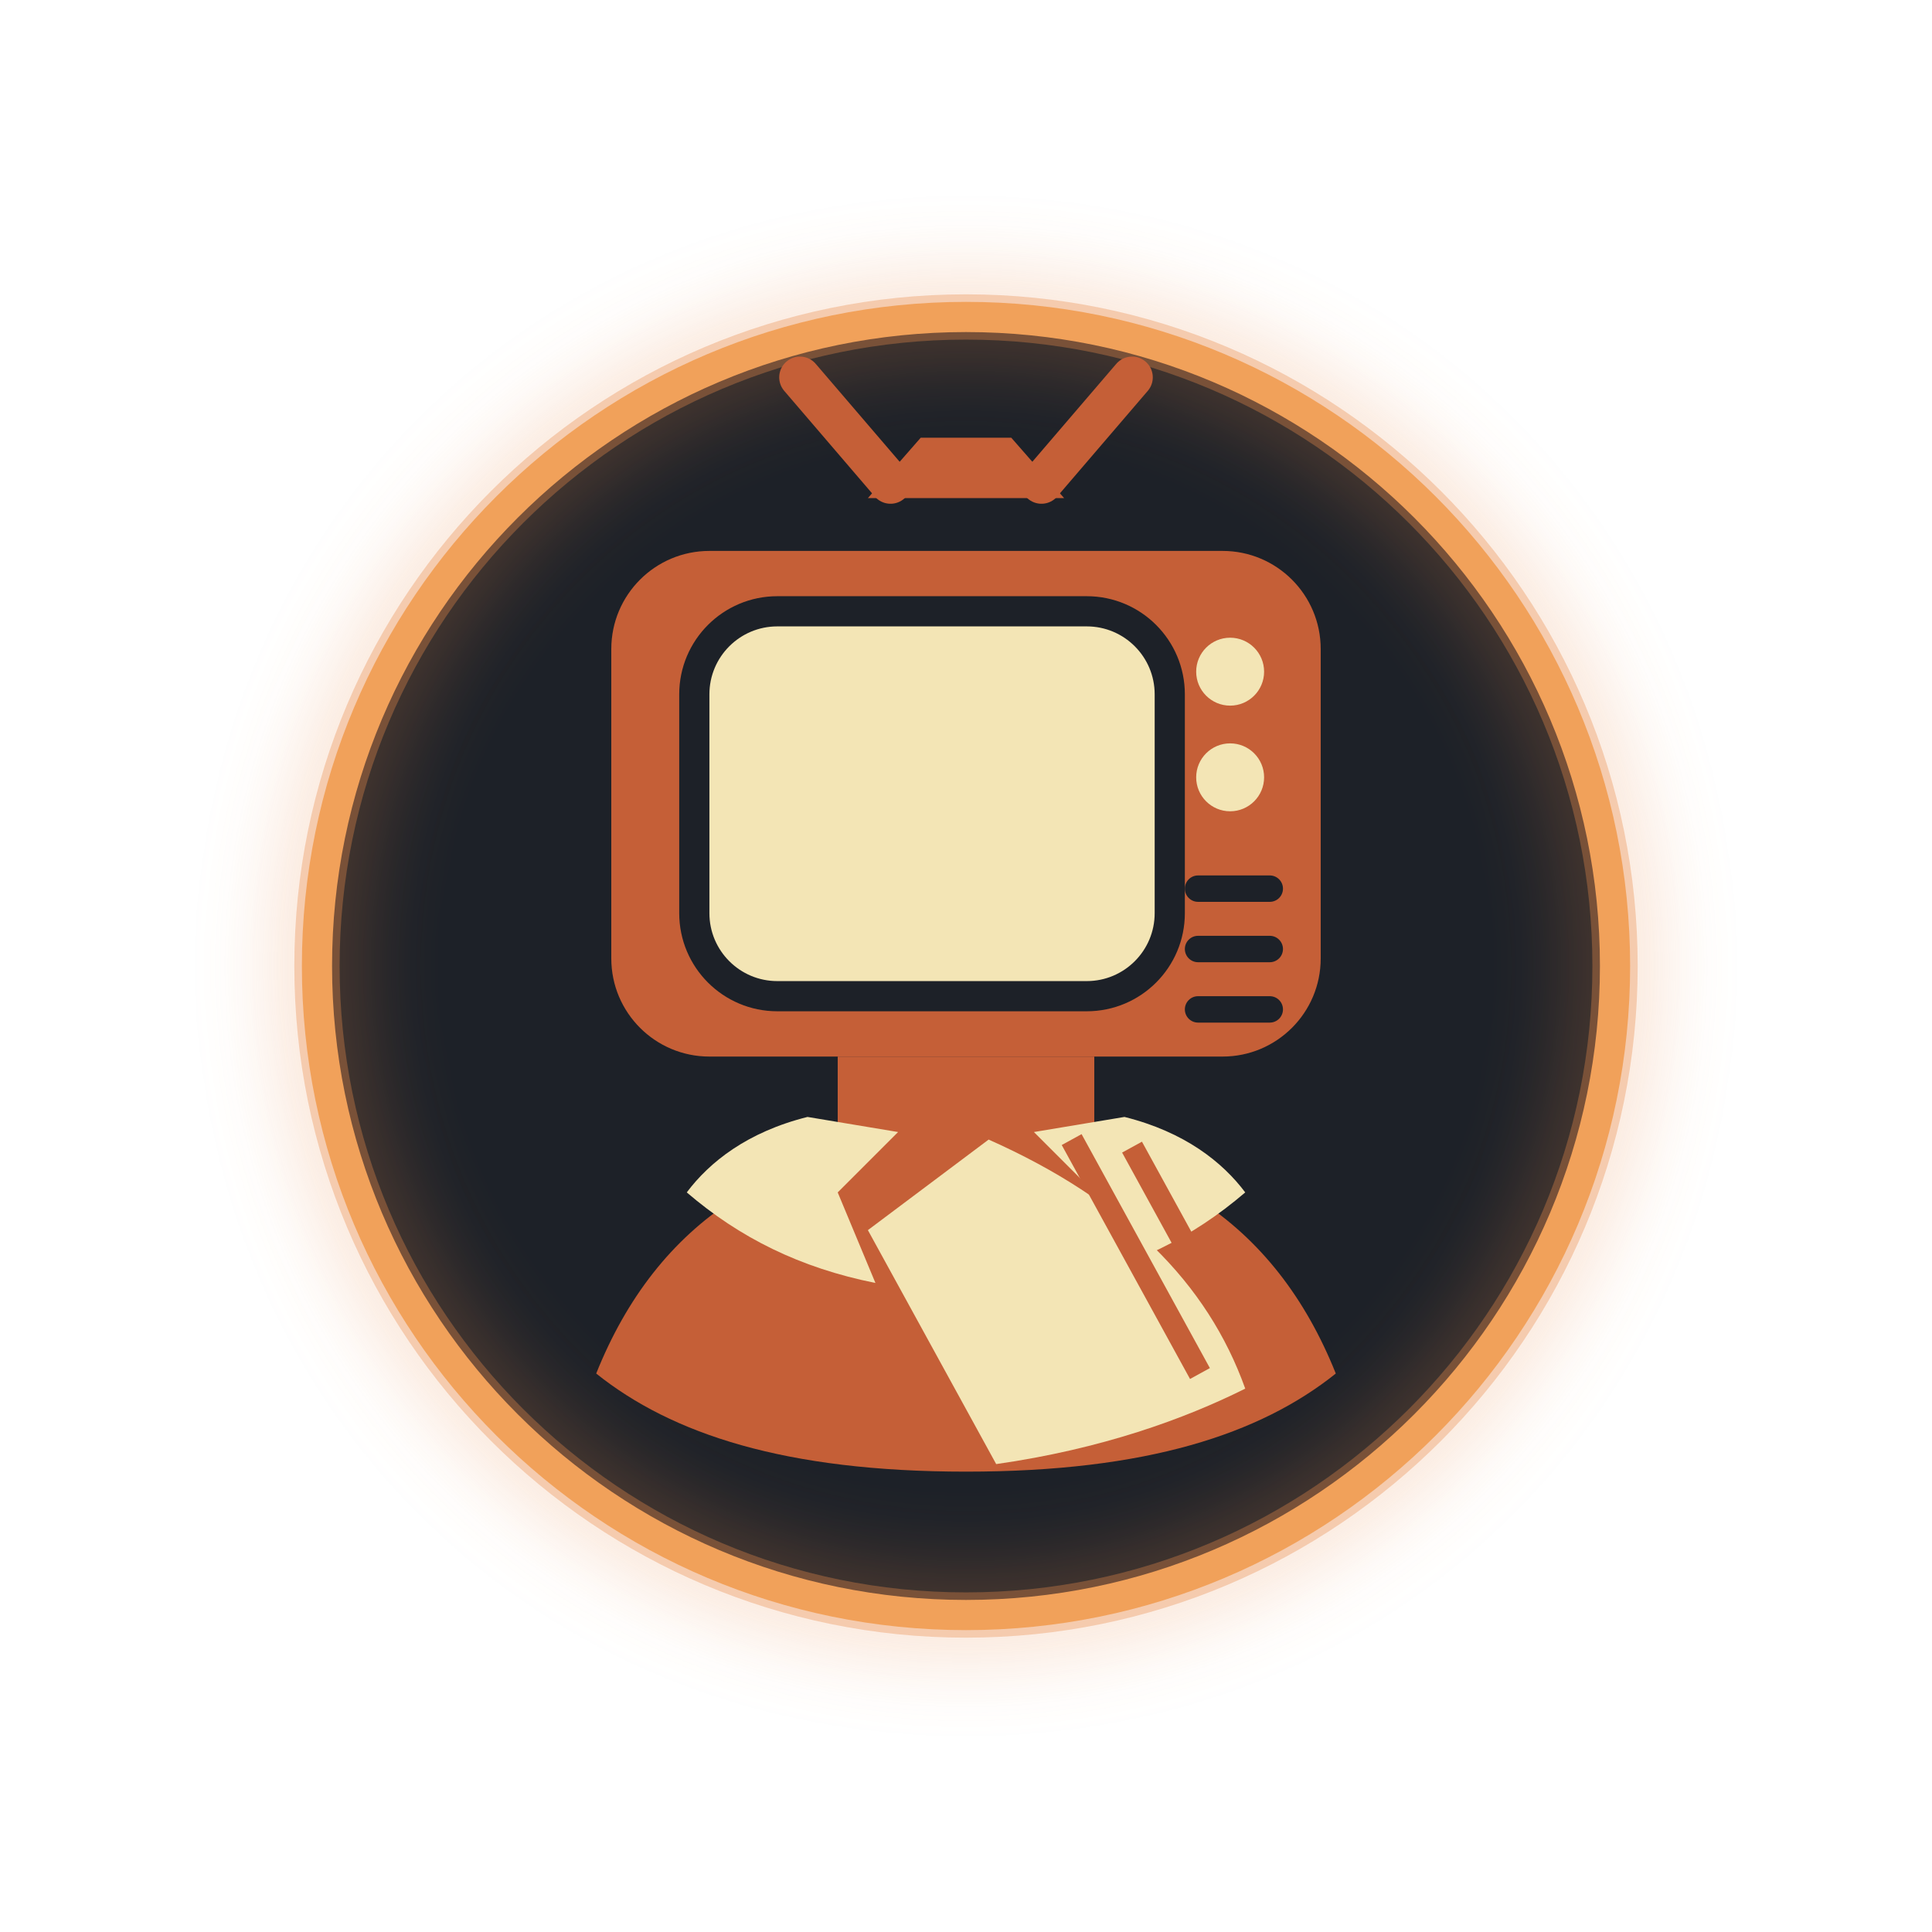
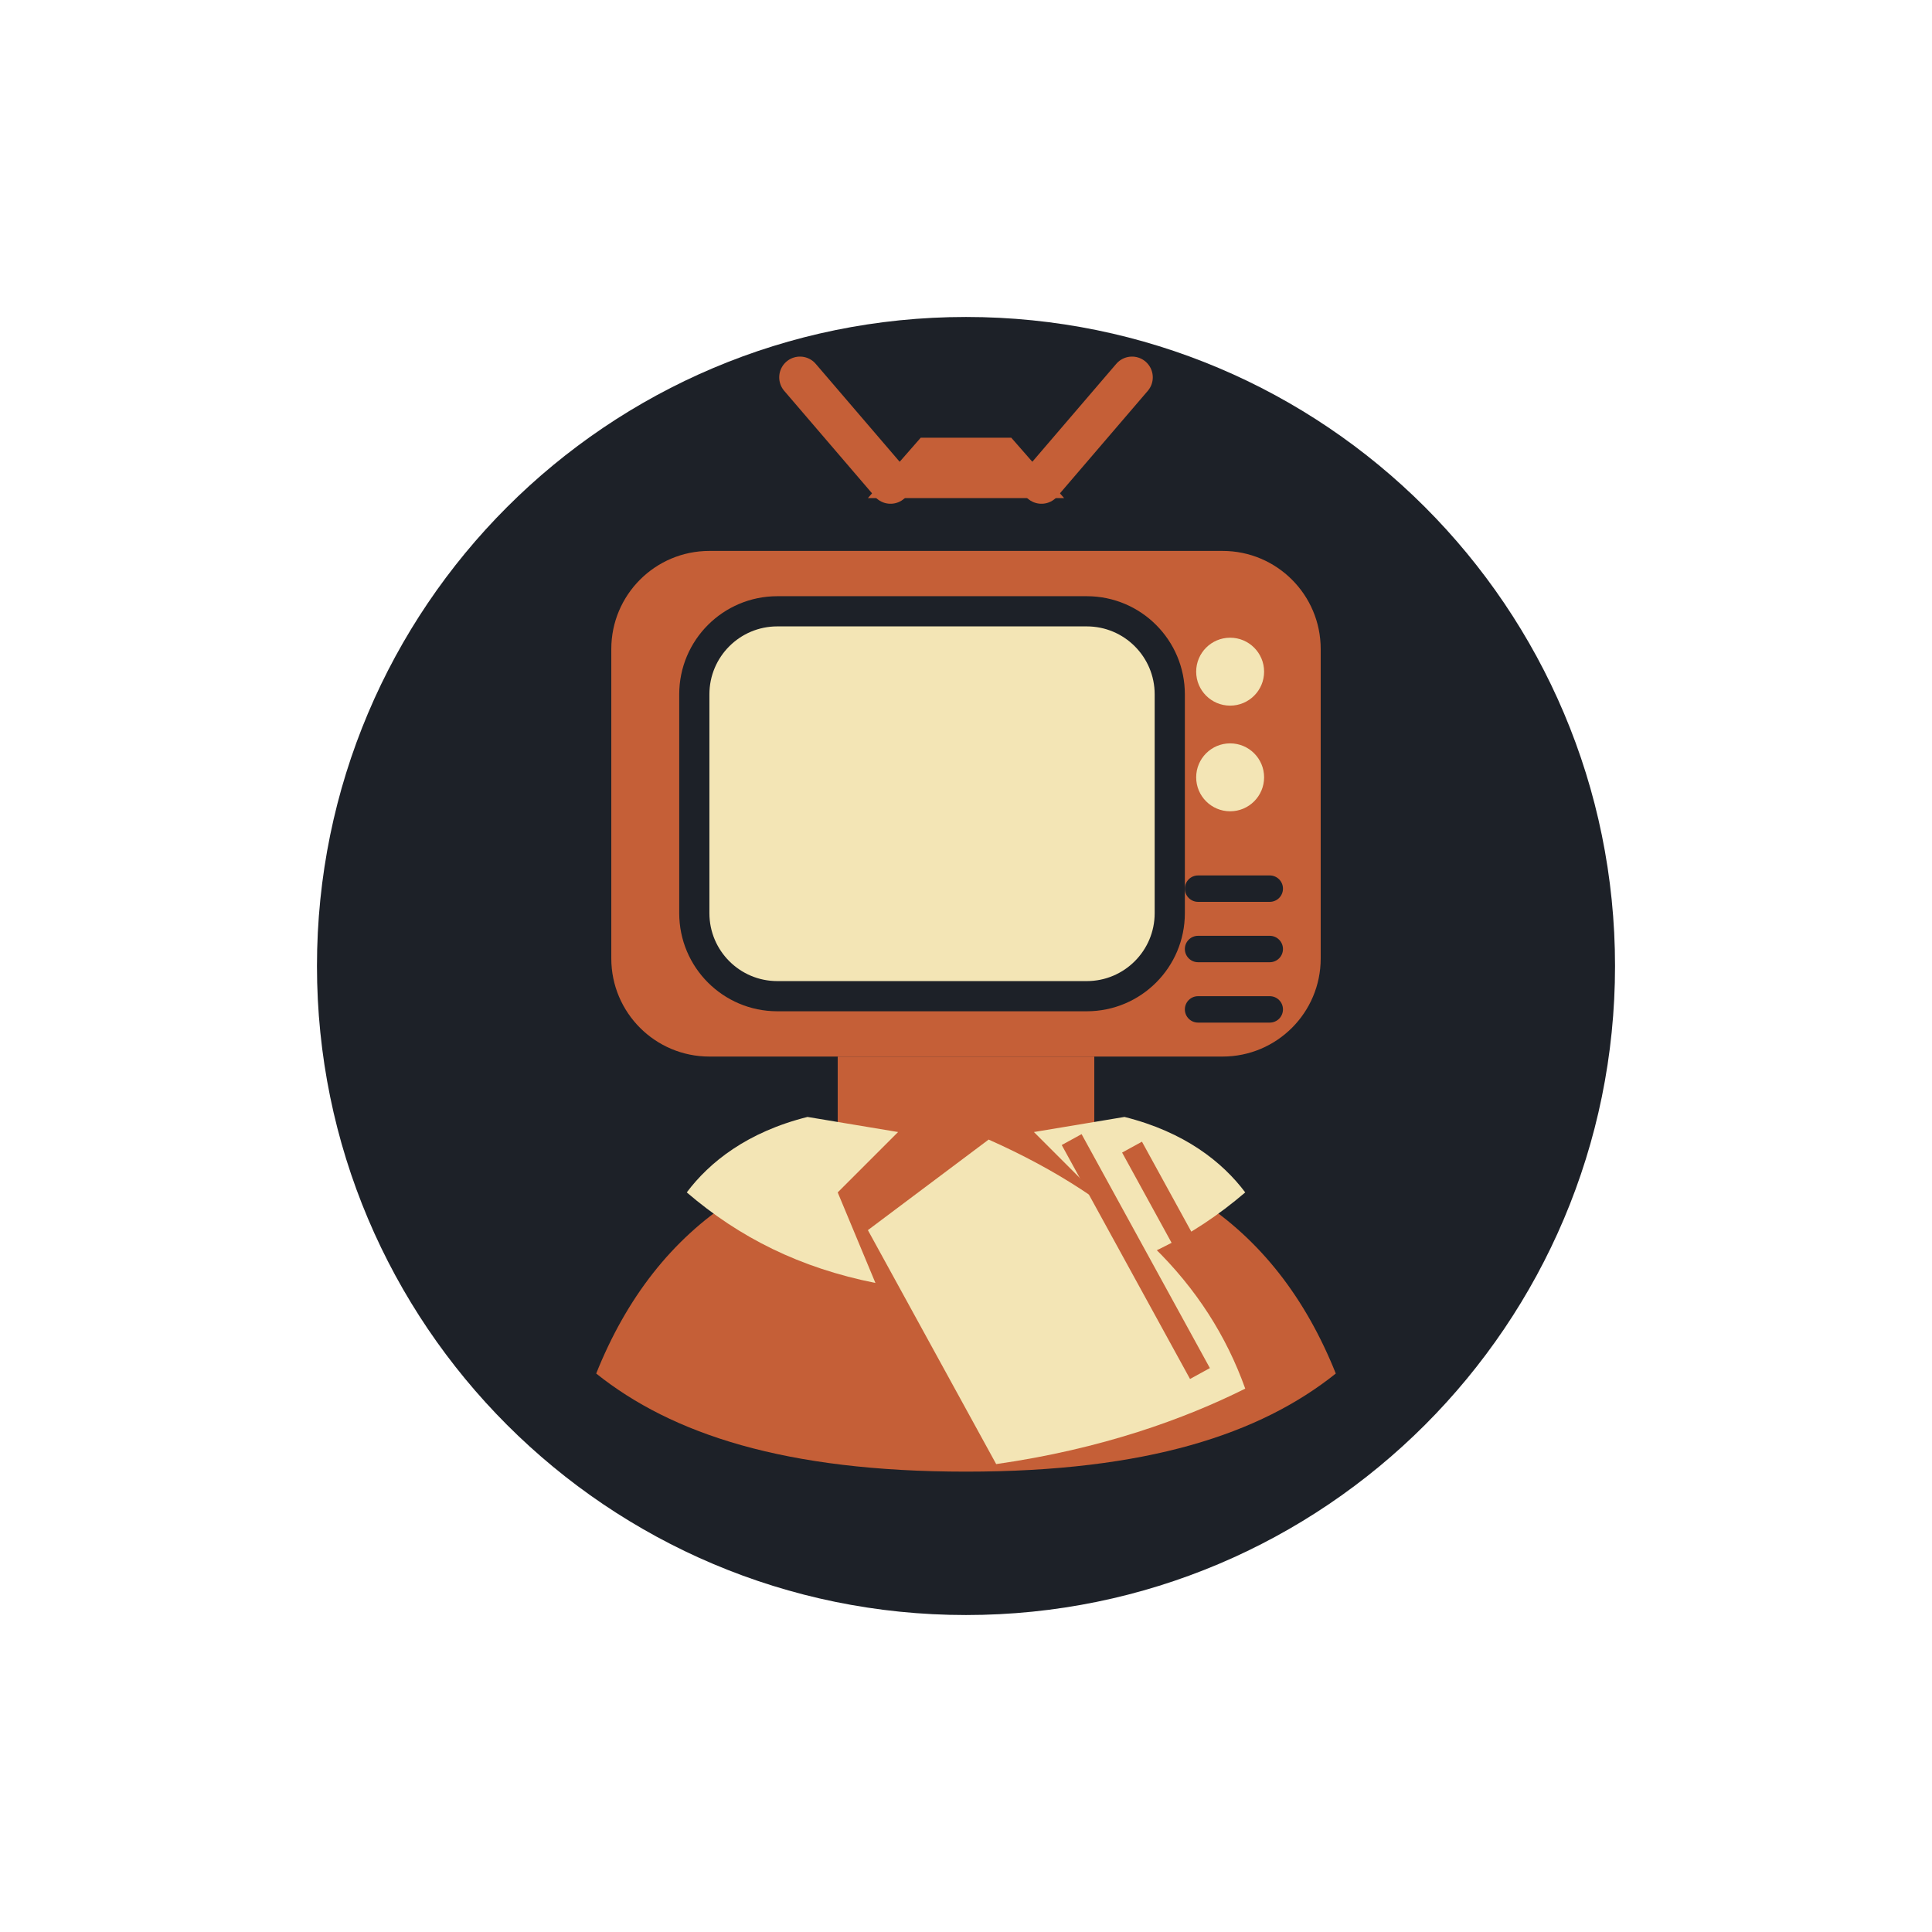
<svg xmlns="http://www.w3.org/2000/svg" viewBox="0 0 256 256" role="img" aria-labelledby="title desc">
-   <defs>
-     <filter id="glow" x="-30%" y="-30%" width="160%" height="160%">
-       <feGaussianBlur stdDeviation="6" result="blur" />
-       <feMerge>
-         <feMergeNode in="blur" />
-         <feMergeNode in="SourceGraphic" />
-       </feMerge>
-     </filter>
-   </defs>
  <circle cx="128" cy="128" r="86" fill="#1d2128" />
-   <circle cx="128" cy="128" r="86" fill="none" stroke="#e88b4b" stroke-width="6" opacity="0.45" filter="url(#glow)" />
-   <circle cx="128" cy="128" r="86" fill="none" stroke="#f1a15a" stroke-width="4" />
  <path d="M118 64l-12-14" fill="none" stroke="#c55f37" stroke-width="5.5" stroke-linecap="round" />
  <path d="M138 64l12-14" fill="none" stroke="#c55f37" stroke-width="5.5" stroke-linecap="round" />
  <path d="M122 58h12l7 8h-26z" fill="#c55f37" />
  <rect x="81" y="73" width="94" height="67" rx="13" fill="#c55f37" />
  <rect x="92" y="81" width="63" height="51" rx="11" fill="#f3e5b5" stroke="#1d2128" stroke-width="4" />
  <circle cx="163" cy="89" r="4.5" fill="#f3e5b5" />
  <circle cx="163" cy="103" r="4.5" fill="#f3e5b5" />
  <rect x="157" y="116" width="13" height="3.5" rx="1.75" fill="#1d2128" />
  <rect x="157" y="124" width="13" height="3.5" rx="1.75" fill="#1d2128" />
  <rect x="157" y="132" width="13" height="3.5" rx="1.75" fill="#1d2128" />
  <path d="M111 140h34v16l-7 8h-20l-7-8z" fill="#c55f37" />
  <path d="M79 182c8-20 24-31 49-31s41 11 49 31c-10 8-25 13-49 13s-39-5-49-13z" fill="#c55f37" />
  <path d="M119 150l-8 8 5 12c-10-2-18-6-25-12 3-4 8-8 16-10z" fill="#f3e5b5" />
  <path d="M137 150l8 8-5 12c10-2 18-6 25-12-3-4-8-8-16-10z" fill="#f3e5b5" />
  <path d="M131 151c18 8 29 19 34 33-8 4-19 8-33 10l-17-31z" fill="#f3e5b5" />
  <path d="M142 151l17 31" fill="none" stroke="#c55f37" stroke-width="3" />
  <path d="M150 152l17 31" fill="none" stroke="#c55f37" stroke-width="3" />
  <circle cx="128" cy="172" r="3.8" fill="#f3e5b5" />
</svg>
